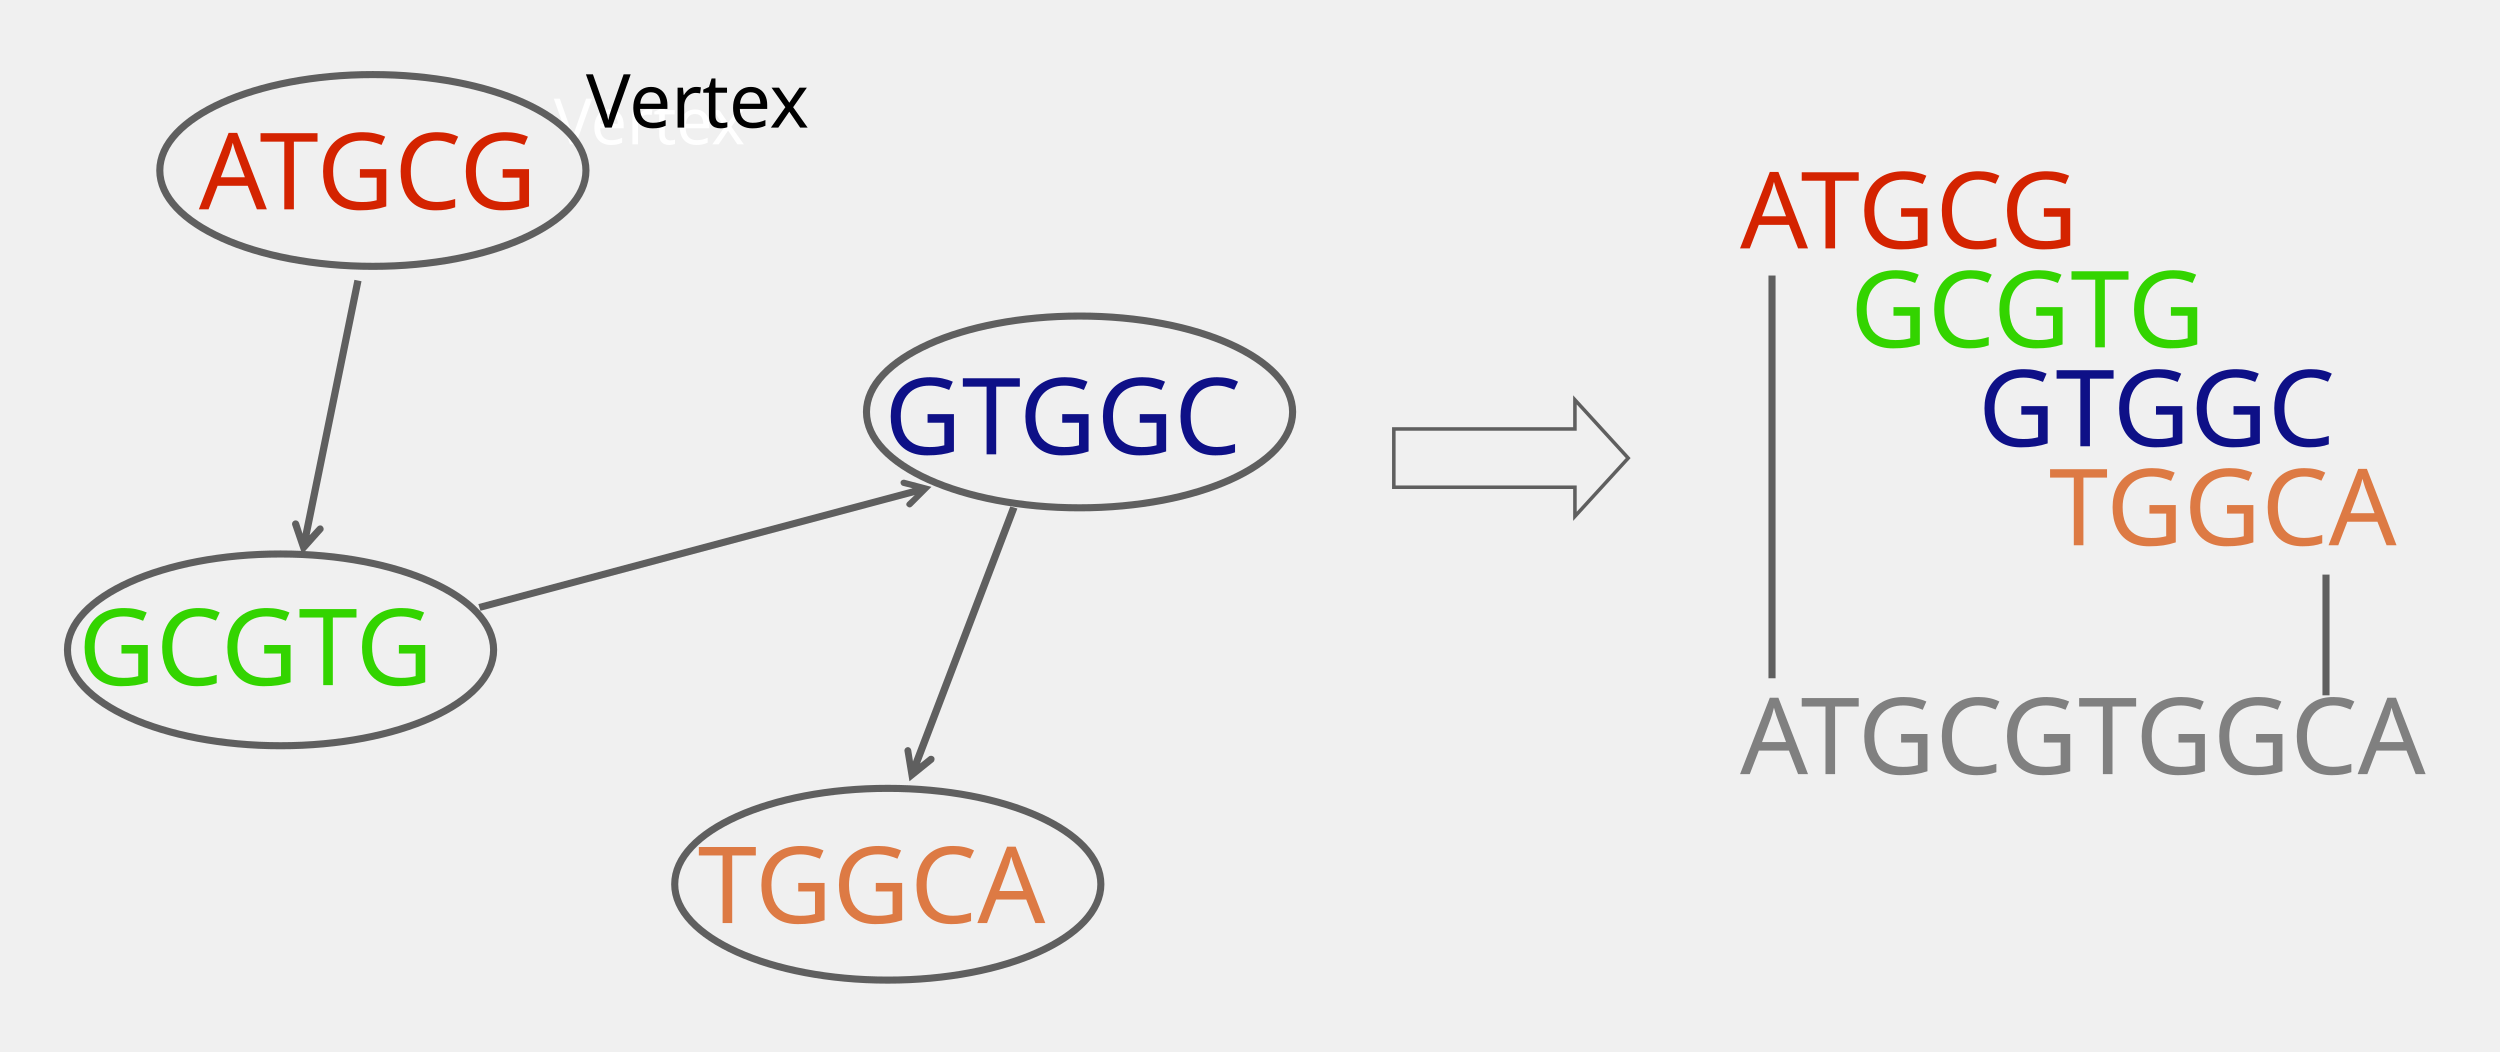
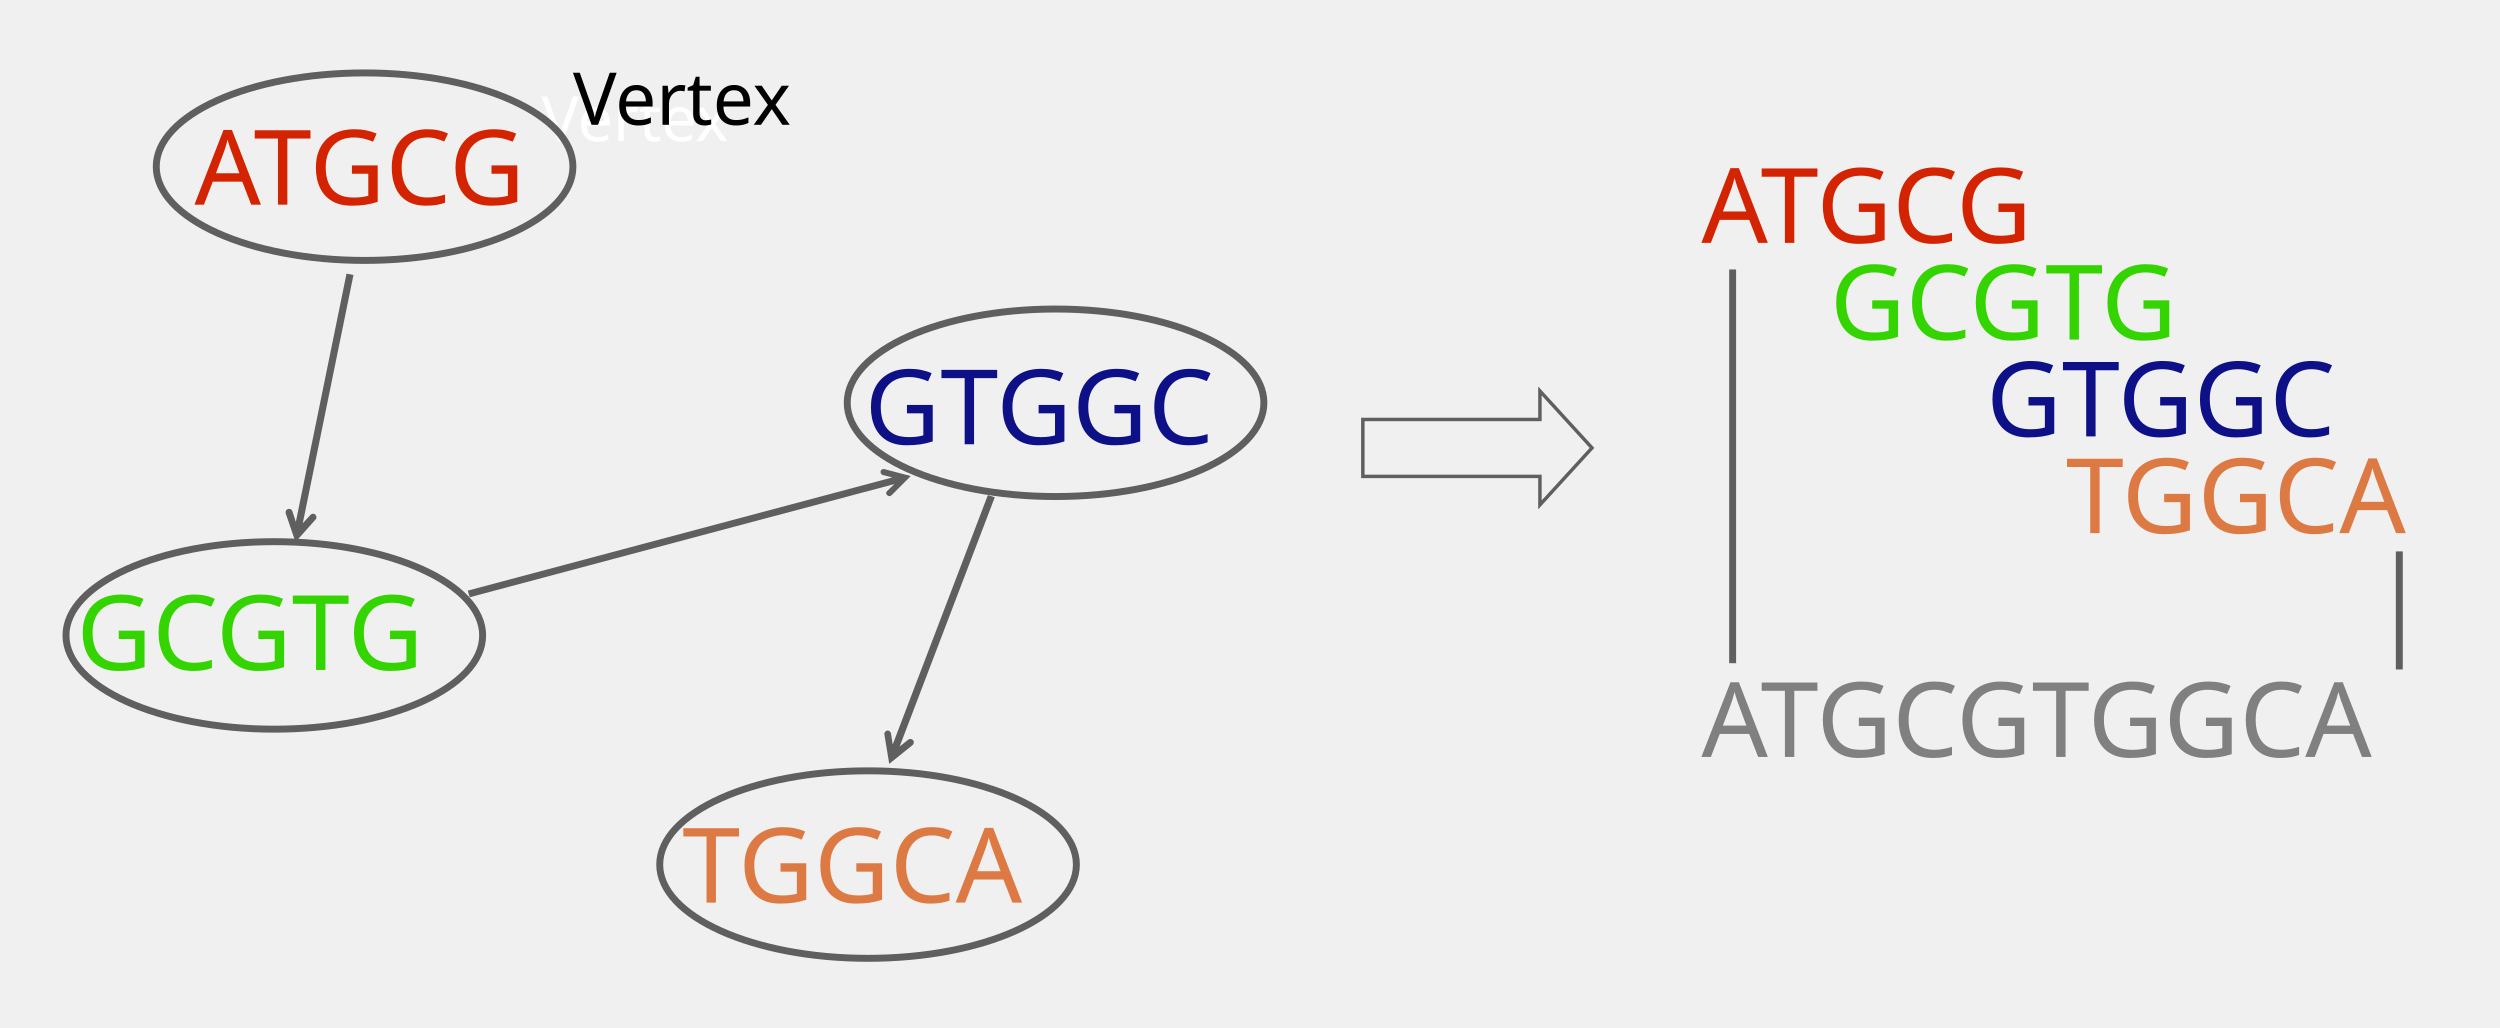
- <svg xmlns="http://www.w3.org/2000/svg" xmlns:xlink="http://www.w3.org/1999/xlink" version="1.1" id="Layer_1" x="0px" y="0px" viewBox="0 0 704 296" style="enable-background:new 0 0 704 296;" xml:space="preserve">
+ <svg xmlns="http://www.w3.org/2000/svg" xmlns:xlink="http://www.w3.org/1999/xlink" version="1.1" id="Layer_1" x="0px" y="0px" viewBox="0 0 720 296" style="enable-background:new 0 0 720 296;" xml:space="preserve">
  <style type="text/css">
	.st0{clip-path:url(#SVGID_2_);fill:#FFFFFF;fill-opacity:0;}
	.st1{clip-path:url(#SVGID_4_);}
	.st2{fill:#FFFFFF;}
	.st3{font-family:'ArialMT';}
	.st4{font-size:18px;}
	.st5{fill:#D42300;}
	.st6{font-size:30px;}
	.st7{fill:#DD7A44;}
	.st8{fill:#0E1087;}
	.st9{fill:#33D400;}
	.st10{font-size:21px;}
	.st11{fill:#5F5F5F;}
	.st12{fill:none;stroke:#5F5F5F;stroke-width:2;stroke-linejoin:round;stroke-miterlimit:10;}
	.st13{fill:none;stroke:#5F5F5F;stroke-miterlimit:8;}
	.st14{fill:#808080;}
</style>
  <g>
    <g>
-       <defs>
-         <rect id="SVGID_1_" x="21" y="16.9" width="331" height="260" />
-       </defs>
-       <clipPath id="SVGID_2_">
-         <use xlink:href="#SVGID_1_" style="overflow:visible;" />
-       </clipPath>
-       <rect x="21" y="16.9" class="st0" width="331" height="260" />
+       <g>
+         <defs>
+           <rect id="SVGID_1_" x="21" y="16.9" width="331" height="260" />
+         </defs>
+         <clipPath id="SVGID_2_">
+           <use xlink:href="#SVGID_1_" style="overflow:visible;" />
+         </clipPath>
+         <rect x="21" y="16.9" class="st0" width="331" height="260" />
+       </g>
    </g>
    <g>
-       <defs>
-         <rect id="SVGID_3_" x="21" y="16.9" width="331" height="260" />
-       </defs>
-       <clipPath id="SVGID_4_">
-         <use xlink:href="#SVGID_3_" style="overflow:visible;" />
-       </clipPath>
-       <g class="st1">
-         <text transform="matrix(1 0 0 1 155.9502 40.6443)" class="st2 st3 st4">Vertex</text>
+       <g>
+         <defs>
+           <rect id="SVGID_3_" x="21" y="16.9" width="331" height="260" />
+         </defs>
+         <clipPath id="SVGID_4_">
+           <use xlink:href="#SVGID_3_" style="overflow:visible;" />
+         </clipPath>
+         <g class="st1">
+           <text transform="matrix(1 0 0 1 155.9502 40.6443)" class="st2 st3 st4">Vertex</text>
+         </g>
      </g>
    </g>
  </g>
  <text transform="matrix(1 0 0 1 56 58.94)" class="st5 st3 st6">ATGCG</text>
  <text transform="matrix(1 0 0 1 196.5 259.94)" class="st7 st3 st6">TGGCA</text>
  <text transform="matrix(1 0 0 1 249 127.94)" class="st8 st3 st6">GTGGC</text>
  <text transform="matrix(1 0 0 1 22 192.94)" class="st9 st3 st6">GCGTG</text>
  <text transform="matrix(1 0 0 1 165 35.94)" class="st3 st10">Vertex</text>
  <g>
    <path class="st11" d="M99.8,78.8l-14.6,71.5l-1-3.1c-0.2-0.5-0.7-0.8-1.3-0.6c-0.5,0.2-0.8,0.7-0.6,1.3l2.8,8.2l5.8-6.5   c0.4-0.4,0.3-1-0.1-1.4s-1-0.3-1.4,0.1l-2.2,2.4l14.6-71.5L99.8,78.8z" />
    <path class="st11" d="M135.3,172l122.3-32.6l-2.1,2c-0.4,0.4-0.4,0.9,0,1.2c0.4,0.4,0.9,0.4,1.3,0l5.5-5.5l-7.6-2   c-0.5-0.1-1,0.2-1.1,0.6s0.2,1,0.6,1.1l2.8,0.7l-122.3,32.6L135.3,172z" />
    <path class="st11" d="M284.5,142.6l-27.4,71.8l-0.5-3.2c-0.1-0.5-0.6-0.9-1.1-0.8c-0.5,0.1-0.9,0.6-0.8,1.1l1.4,8.5l6.7-5.4   c0.4-0.3,0.5-1,0.2-1.4s-1-0.5-1.4-0.2l-2.5,2l27.4-71.8L284.5,142.6z" />
    <ellipse class="st12" cx="105" cy="48" rx="60" ry="27" />
    <ellipse class="st12" cx="79" cy="183" rx="60" ry="27" />
    <ellipse class="st12" cx="304" cy="116" rx="60" ry="27" />
    <ellipse class="st12" cx="250" cy="249" rx="60" ry="27" />
  </g>
  <g>
    <polygon class="st13" points="392.5,120.8 443.5,120.8 443.5,112.6 458.5,129 443.5,145.4 443.5,137.2 392.5,137.2  " />
    <line class="st12" x1="499" y1="77.6" x2="499" y2="191" />
-     <line class="st12" x1="655" y1="161.8" x2="655" y2="195.8" />
+     <line class="st12" x1="691" y1="158.8" x2="691" y2="192.8" />
  </g>
  <text transform="matrix(1 0 0 1 490 218.0001)" class="st14 st3 st6">ATGCGTGGCA    </text>
-   <text transform="matrix(1 0 0 1 577 153.5435)" class="st7 st3 st6">TGGCA</text>
-   <text transform="matrix(1 0 0 1 557 125.6758)" class="st8 st3 st6">GTGGC</text>
-   <text transform="matrix(1 0 0 1 521 97.8079)" class="st9 st3 st6">GCGTG</text>
+   <text transform="matrix(1 0 0 1 595 153.5435)" class="st7 st3 st6">TGGCA</text>
+   <text transform="matrix(1 0 0 1 572 125.6758)" class="st8 st3 st6">GTGGC</text>
+   <text transform="matrix(1 0 0 1 527 97.8079)" class="st9 st3 st6">GCGTG</text>
  <text transform="matrix(1 0 0 1 490 69.94)" class="st5 st3 st6">ATGCG</text>
</svg>
